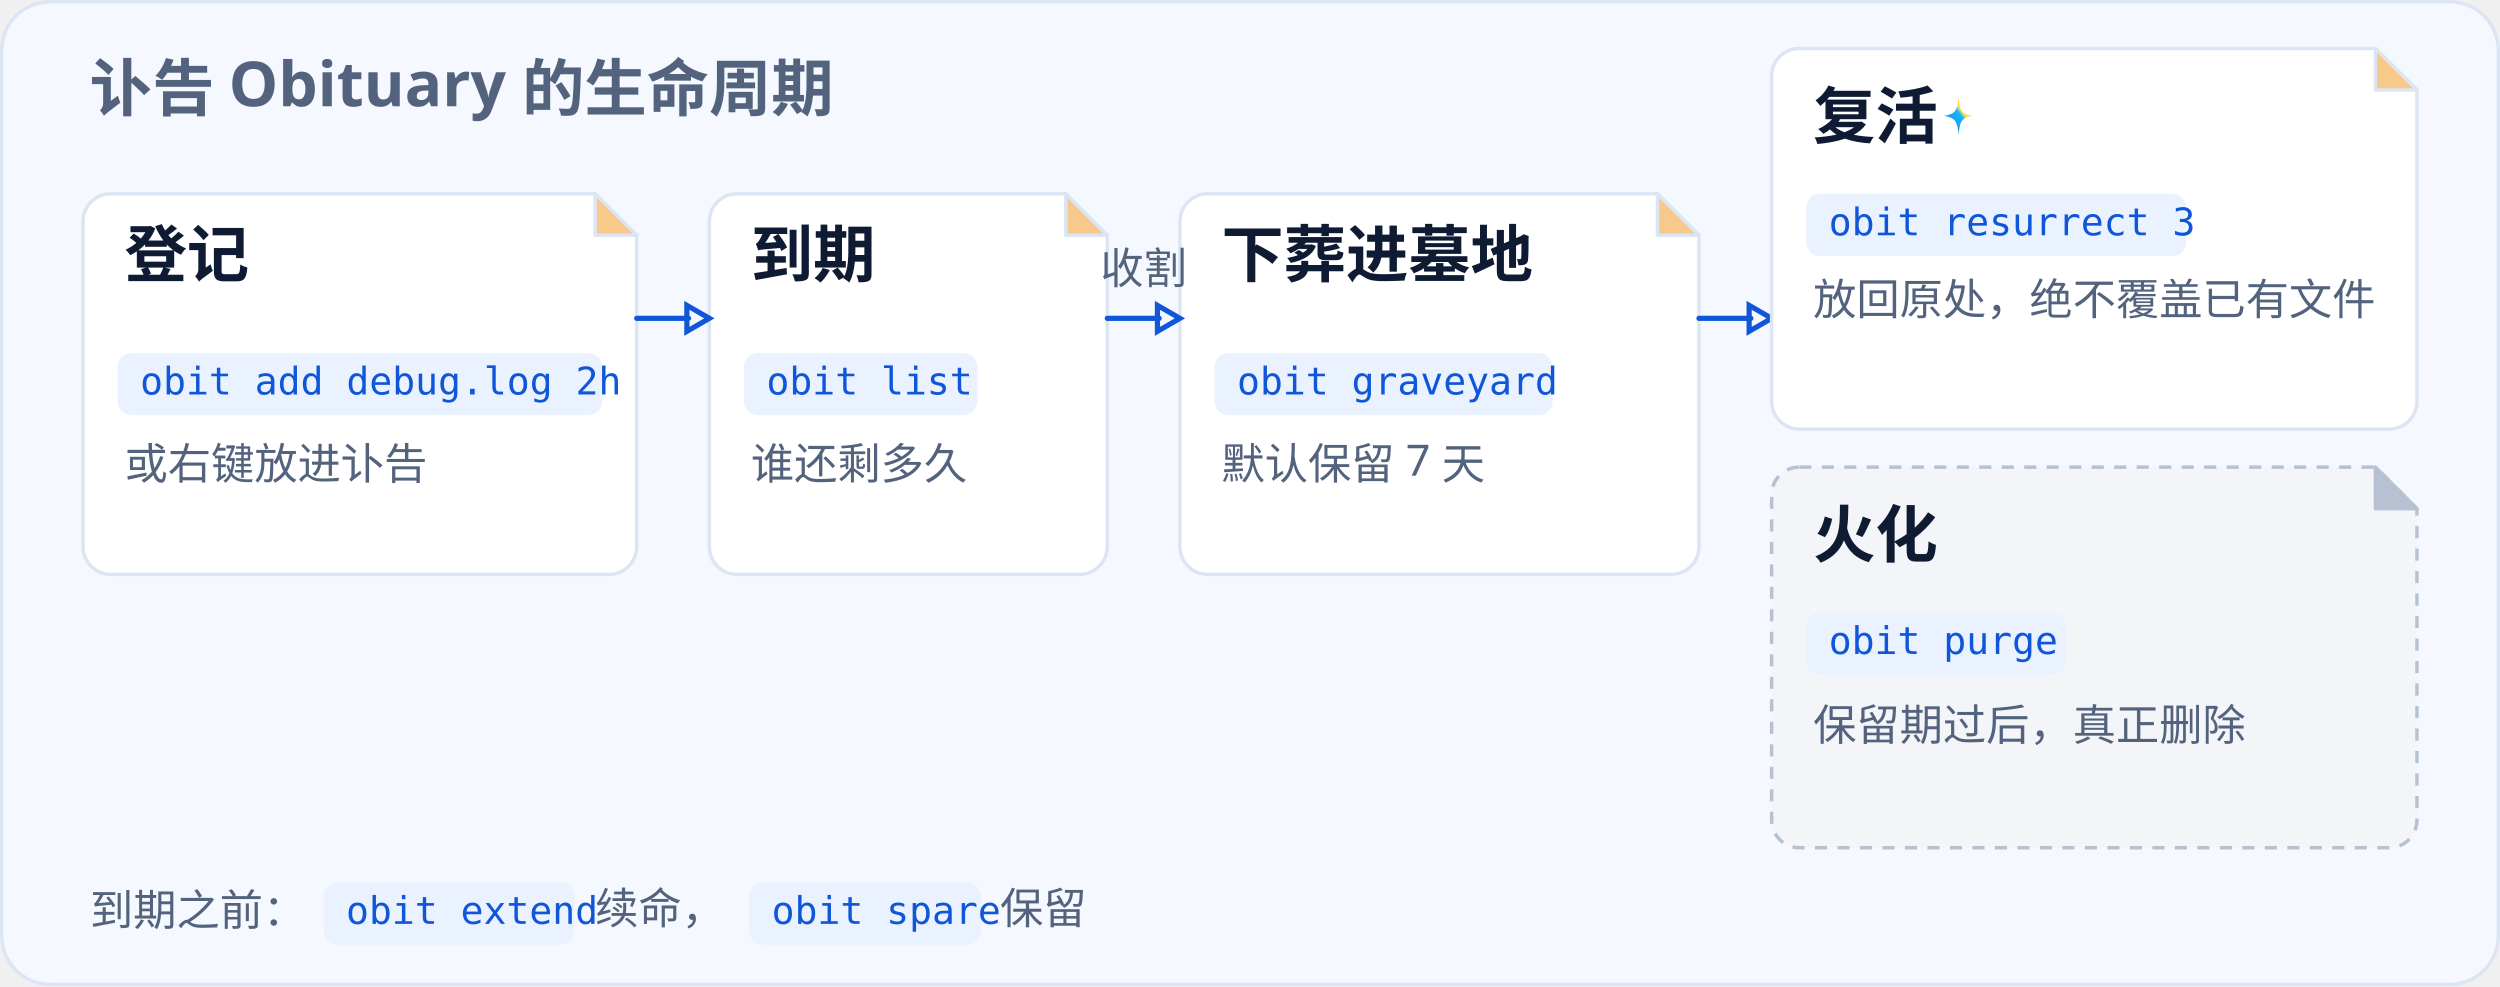
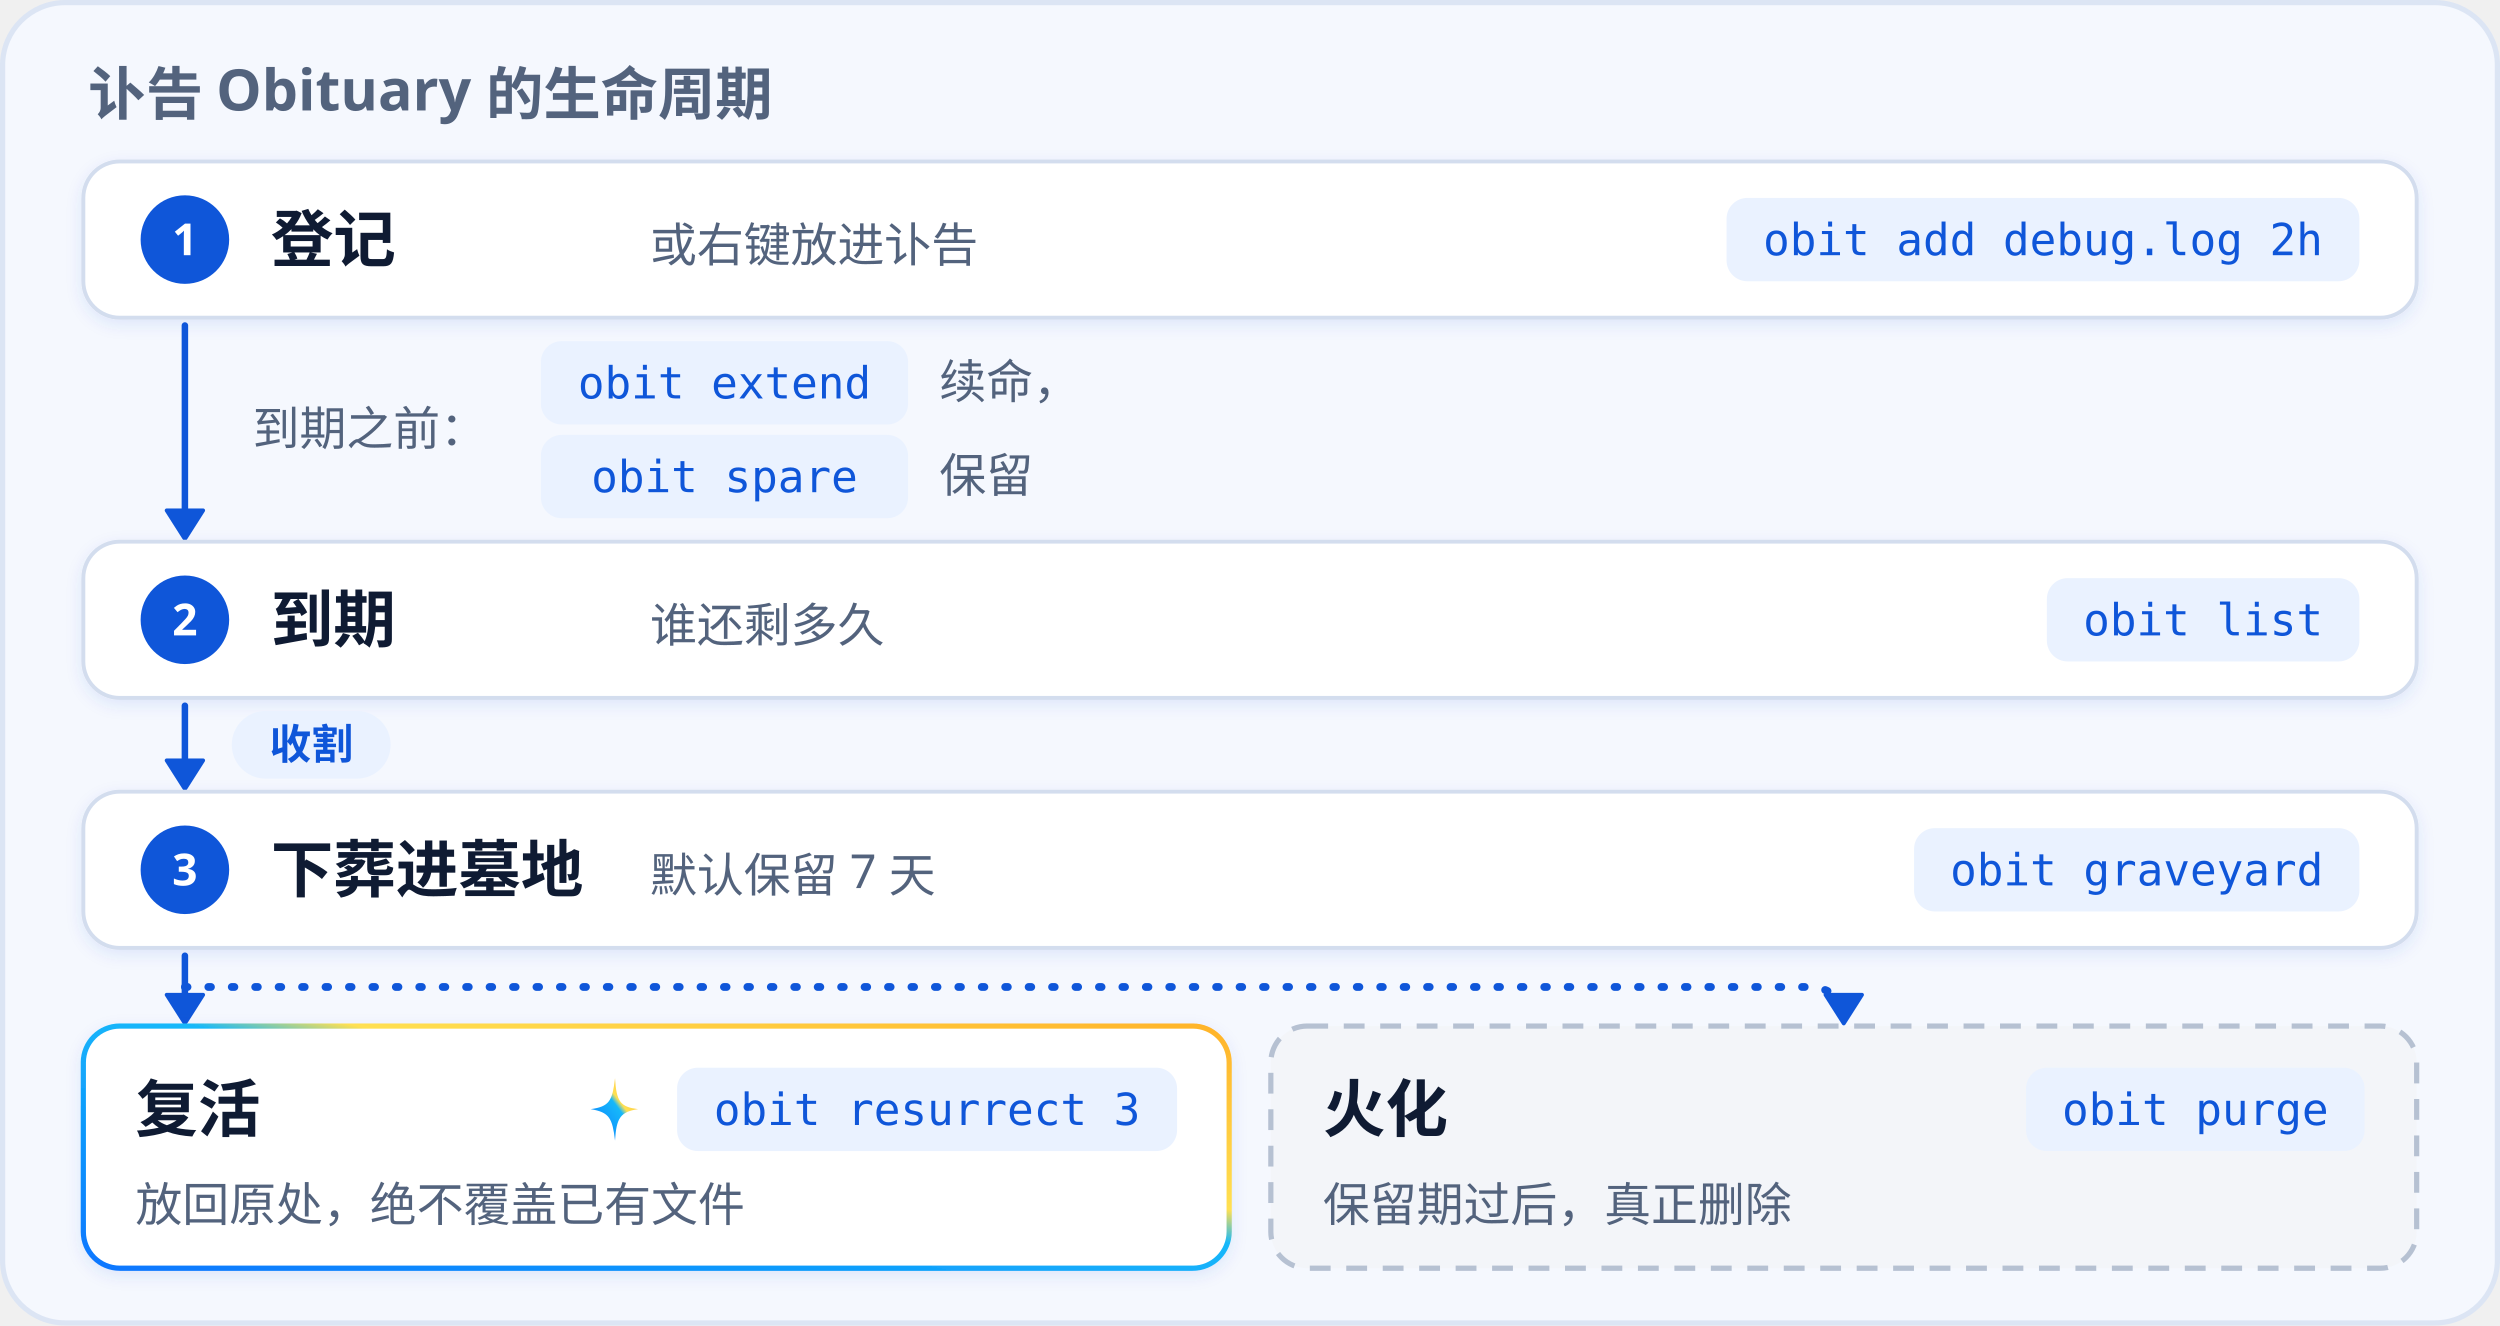
- <svg xmlns="http://www.w3.org/2000/svg" width="1445" height="570" viewBox="0 0 1445 570" role="img" aria-labelledby="title desc">
+ <svg xmlns="http://www.w3.org/2000/svg" width="960" height="509" viewBox="0 0 960 509" role="img" aria-labelledby="title desc">
  <defs>
    <linearGradient id="spark" x1="0" y1="1" x2="1" y2="0">
      <stop stop-color="#0876FF" />
      <stop offset=".55" stop-color="#16B8FA" />
      <stop offset=".62" stop-color="#FFE052" />
      <stop offset="1" stop-color="#FFB329" />
    </linearGradient>
+     <filter id="shadow" x="-4%" y="-12%" width="108%" height="132%">
+       <feDropShadow dx="0" dy="2" stdDeviation="3" flood-color="#0F56D9" flood-opacity="0.1" />
+     </filter>
  </defs>
-   <rect x="1" y="1" width="1443" height="568" rx="28" fill="#F5F8FE" stroke="#DCE5F4" stroke-width="2" />
-   <g font-family="-apple-system, BlinkMacSystemFont, 'Segoe UI', 'Noto Sans', 'Noto Sans CJK SC', 'Noto Sans CJK TC', 'Noto Sans JP', 'Noto Sans KR', 'Noto Sans Cyrillic', 'Microsoft YaHei', 'PingFang SC', 'Hiragino Sans', 'Malgun Gothic', sans-serif">
-     <text x="52" y="64" font-family="-apple-system, BlinkMacSystemFont, 'Segoe UI', 'Noto Sans', 'Noto Sans CJK SC', 'Noto Sans CJK TC', 'Noto Sans JP', 'Noto Sans KR', 'Noto Sans Cyrillic', 'Microsoft YaHei', 'PingFang SC', 'Hiragino Sans', 'Malgun Gothic', sans-serif" font-size="36.0" fill="#53637D" font-weight="600" id="section">讣告 Obituary 的生命周期</text>
-     <path d="M64 112H344L368 136V316A16 16 0 0 1 352 332H64A16 16 0 0 1 48 316V128A16 16 0 0 1 64 112Z" fill="#FFFFFF" stroke="#DCE5F4" stroke-width="2" />
-     <path d="M344 112V136H368Z" fill="#F7C98B" stroke="#DCE5F4" stroke-width="2" stroke-linejoin="round" />
-     <text x="72" y="160" font-family="-apple-system, BlinkMacSystemFont, 'Segoe UI', 'Noto Sans', 'Noto Sans CJK SC', 'Noto Sans CJK TC', 'Noto Sans JP', 'Noto Sans KR', 'Noto Sans Cyrillic', 'Microsoft YaHei', 'PingFang SC', 'Hiragino Sans', 'Malgun Gothic', sans-serif" font-size="36.0" fill="#0F1B33" font-weight="700" id="register">登记</text>
-     <rect x="68" y="204" width="280.1" height="36" rx="8" fill="#EAF2FF" />
-     <text x="81" y="228" font-family="ui-monospace, 'Cascadia Code', 'SF Mono', Consolas, monospace" font-size="22.0" fill="#0F56D9">obit add debug.log 2h</text>
-     <text x="72" y="277" font-family="-apple-system, BlinkMacSystemFont, 'Segoe UI', 'Noto Sans', 'Noto Sans CJK SC', 'Noto Sans CJK TC', 'Noto Sans JP', 'Noto Sans KR', 'Noto Sans Cyrillic', 'Microsoft YaHei', 'PingFang SC', 'Hiragino Sans', 'Malgun Gothic', sans-serif" font-size="25.0" fill="#53637D" id="register_note">或右键放进讣告</text>
-     <path d="M426 112H616L640 136V316A16 16 0 0 1 624 332H426A16 16 0 0 1 410 316V128A16 16 0 0 1 426 112Z" fill="#FFFFFF" stroke="#DCE5F4" stroke-width="2" />
-     <path d="M616 112V136H640Z" fill="#F7C98B" stroke="#DCE5F4" stroke-width="2" stroke-linejoin="round" />
-     <text x="434" y="160" font-family="-apple-system, BlinkMacSystemFont, 'Segoe UI', 'Noto Sans', 'Noto Sans CJK SC', 'Noto Sans CJK TC', 'Noto Sans JP', 'Noto Sans KR', 'Noto Sans Cyrillic', 'Microsoft YaHei', 'PingFang SC', 'Hiragino Sans', 'Malgun Gothic', sans-serif" font-size="36.0" fill="#0F1B33" font-weight="700" id="expire">到期</text>
-     <rect x="430" y="204" width="134.9" height="36" rx="8" fill="#EAF2FF" />
-     <text x="443" y="228" font-family="ui-monospace, 'Cascadia Code', 'SF Mono', Consolas, monospace" font-size="22.0" fill="#0F56D9">obit list</text>
-     <text x="434" y="277" font-family="-apple-system, BlinkMacSystemFont, 'Segoe UI', 'Noto Sans', 'Noto Sans CJK SC', 'Noto Sans CJK TC', 'Noto Sans JP', 'Noto Sans KR', 'Noto Sans Cyrillic', 'Microsoft YaHei', 'PingFang SC', 'Hiragino Sans', 'Malgun Gothic', sans-serif" font-size="25.0" fill="#53637D" id="expire_note">谁还剩多久</text>
-     <path d="M698 112H958L982 136V316A16 16 0 0 1 966 332H698A16 16 0 0 1 682 316V128A16 16 0 0 1 698 112Z" fill="#FFFFFF" stroke="#DCE5F4" stroke-width="2" />
-     <path d="M958 112V136H982Z" fill="#F7C98B" stroke="#DCE5F4" stroke-width="2" stroke-linejoin="round" />
-     <text x="706" y="160" font-family="-apple-system, BlinkMacSystemFont, 'Segoe UI', 'Noto Sans', 'Noto Sans CJK SC', 'Noto Sans CJK TC', 'Noto Sans JP', 'Noto Sans KR', 'Noto Sans Cyrillic', 'Microsoft YaHei', 'PingFang SC', 'Hiragino Sans', 'Malgun Gothic', sans-serif" font-size="36.0" fill="#0F1B33" font-weight="700" id="bury">下葬进墓地</text>
-     <rect x="702" y="204" width="195.4" height="36" rx="8" fill="#EAF2FF" />
-     <text x="715" y="228" font-family="ui-monospace, 'Cascadia Code', 'SF Mono', Consolas, monospace" font-size="22.0" fill="#0F56D9">obit graveyard</text>
-     <text x="706" y="277" font-family="-apple-system, BlinkMacSystemFont, 'Segoe UI', 'Noto Sans', 'Noto Sans CJK SC', 'Noto Sans CJK TC', 'Noto Sans JP', 'Noto Sans KR', 'Noto Sans Cyrillic', 'Microsoft YaHei', 'PingFang SC', 'Hiragino Sans', 'Malgun Gothic', sans-serif" font-size="25.0" fill="#53637D" id="bury_note">默认保留 7 天</text>
-     <path d="M368 184H398M410 184l-13 -7.5v15Z" stroke="#0F56D9" stroke-width="3" stroke-linecap="round" fill="none" />
-     <path d="M640 184H670M682 184l-13 -7.5v15Z" stroke="#0F56D9" stroke-width="3" stroke-linecap="round" fill="none" />
-     <text x="661.0" y="164.0" font-family="-apple-system, BlinkMacSystemFont, 'Segoe UI', 'Noto Sans', 'Noto Sans CJK SC', 'Noto Sans CJK TC', 'Noto Sans JP', 'Noto Sans KR', 'Noto Sans Cyrillic', 'Microsoft YaHei', 'PingFang SC', 'Hiragino Sans', 'Malgun Gothic', sans-serif" font-size="25.0" fill="#53637D" text-anchor="middle">收割</text>
-     <path d="M982 184H1012M1024 184l-13 -7.5v15Z" stroke="#0F56D9" stroke-width="3" stroke-linecap="round" fill="none" />
-     <path d="M1040 28H1373.0L1397.0 52V232A16 16 0 0 1 1381.0 248H1040A16 16 0 0 1 1024 232V44A16 16 0 0 1 1040 28Z" fill="#FFFFFF" stroke="#DCE5F4" stroke-width="2" />
-     <path d="M1373.0 28V52H1397.0Z" fill="#F7C98B" stroke="#DCE5F4" stroke-width="2" stroke-linejoin="round" />
-     <text x="1048" y="80" font-family="-apple-system, BlinkMacSystemFont, 'Segoe UI', 'Noto Sans', 'Noto Sans CJK SC', 'Noto Sans CJK TC', 'Noto Sans JP', 'Noto Sans KR', 'Noto Sans Cyrillic', 'Microsoft YaHei', 'PingFang SC', 'Hiragino Sans', 'Malgun Gothic', sans-serif" font-size="36.0" fill="#0F1B33" font-weight="700" id="resurrect">复活</text>
-     <path id="resurrect-star" d="M17.6 9.4c.3 5.3 1.2 6.5 5.2 7-4 .6-4.9 2-5.2 7.1-.6-5.1-1.3-6.4-5.5-7.1 4.2-.6 4.9-1.8 5.5-7Z" fill="url(#spark)" transform="translate(1132.0 67) scale(1.55) translate(-17.5 -16.45)" />
-     <rect x="1044" y="112" width="219.6" height="36" rx="8" fill="#EAF2FF" />
-     <text x="1057" y="136" font-family="ui-monospace, 'Cascadia Code', 'SF Mono', Consolas, monospace" font-size="22.0" fill="#0F56D9">obit resurrect 3</text>
-     <text x="1048" y="182" font-family="-apple-system, BlinkMacSystemFont, 'Segoe UI', 'Noto Sans', 'Noto Sans CJK SC', 'Noto Sans CJK TC', 'Noto Sans JP', 'Noto Sans KR', 'Noto Sans Cyrillic', 'Microsoft YaHei', 'PingFang SC', 'Hiragino Sans', 'Malgun Gothic', sans-serif" font-size="25.0" fill="#53637D" id="resurrect-note">放回原处，绝不覆盖已有文件</text>
-     <path d="M1040 270H1373.0L1397.0 294V474A16 16 0 0 1 1381.0 490H1040A16 16 0 0 1 1024 474V286A16 16 0 0 1 1040 270Z" fill="#F3F5F9" stroke="#B6C1D2" stroke-width="2" stroke-dasharray="7 6" />
-     <path d="M1373.0 270V294H1397.0Z" fill="#B6C1D2" stroke="#B6C1D2" stroke-width="2" stroke-linejoin="round" />
-     <text x="1048" y="322" font-family="-apple-system, BlinkMacSystemFont, 'Segoe UI', 'Noto Sans', 'Noto Sans CJK SC', 'Noto Sans CJK TC', 'Noto Sans JP', 'Noto Sans KR', 'Noto Sans Cyrillic', 'Microsoft YaHei', 'PingFang SC', 'Hiragino Sans', 'Malgun Gothic', sans-serif" font-size="36.0" fill="#0F1B33" font-weight="700" id="purge">火化</text>
-     <rect x="1044" y="354" width="150" height="36" rx="8" fill="#EAF2FF" />
-     <text x="1057" y="378" font-family="ui-monospace, 'Cascadia Code', 'SF Mono', Consolas, monospace" font-size="22.0" fill="#0F56D9">obit purge</text>
-     <text x="1048" y="428" font-family="-apple-system, BlinkMacSystemFont, 'Segoe UI', 'Noto Sans', 'Noto Sans CJK SC', 'Noto Sans CJK TC', 'Noto Sans JP', 'Noto Sans KR', 'Noto Sans Cyrillic', 'Microsoft YaHei', 'PingFang SC', 'Hiragino Sans', 'Malgun Gothic', sans-serif" font-size="25.0" fill="#53637D" id="purge-note">保留期过后，真正删除</text>
-     <text x="52" y="535" font-family="-apple-system, BlinkMacSystemFont, 'Segoe UI', 'Noto Sans', 'Noto Sans CJK SC', 'Noto Sans CJK TC', 'Noto Sans JP', 'Noto Sans KR', 'Noto Sans Cyrillic', 'Microsoft YaHei', 'PingFang SC', 'Hiragino Sans', 'Malgun Gothic', sans-serif" font-size="25.0" fill="#53637D" id="before">到期之前：</text>
-     <rect x="187.0" y="510" width="145" height="36" rx="8" fill="#EAF2FF" />
-     <text x="200.0" y="534" font-family="ui-monospace, 'Cascadia Code', 'SF Mono', Consolas, monospace" font-size="22.0" fill="#0F56D9">obit extend</text>
-     <text x="344.0" y="534" font-family="-apple-system, BlinkMacSystemFont, 'Segoe UI', 'Noto Sans', 'Noto Sans CJK SC', 'Noto Sans CJK TC', 'Noto Sans JP', 'Noto Sans KR', 'Noto Sans Cyrillic', 'Microsoft YaHei', 'PingFang SC', 'Hiragino Sans', 'Malgun Gothic', sans-serif" font-size="25.0" fill="#53637D" id="extend-note">续命，</text>
-     <rect x="433.0" y="510" width="134" height="36" rx="8" fill="#EAF2FF" />
-     <text x="446.0" y="534" font-family="ui-monospace, 'Cascadia Code', 'SF Mono', Consolas, monospace" font-size="22.0" fill="#0F56D9">obit spare</text>
-     <text x="578.0" y="534" font-family="-apple-system, BlinkMacSystemFont, 'Segoe UI', 'Noto Sans', 'Noto Sans CJK SC', 'Noto Sans CJK TC', 'Noto Sans JP', 'Noto Sans KR', 'Noto Sans Cyrillic', 'Microsoft YaHei', 'PingFang SC', 'Hiragino Sans', 'Malgun Gothic', sans-serif" font-size="25.0" fill="#53637D" id="spare-note">保留</text>
-   </g>
+   <rect data-role="bg" x="1" y="1" width="958" height="507" rx="24" fill="#F5F8FE" stroke="#DCE5F4" stroke-width="2" />
+   <text x="34" y="44" font-family="-apple-system, BlinkMacSystemFont, 'Segoe UI', 'Noto Sans', 'Noto Sans CJK SC', 'Noto Sans CJK TC', 'Noto Sans JP', 'Noto Sans KR', 'Noto Sans Cyrillic', 'Microsoft YaHei', 'PingFang SC', 'Hiragino Sans', 'Malgun Gothic', sans-serif" font-size="22" fill="#53637D" font-weight="700" data-t="heading" data-k="title" data-g="title">讣告 Obituary 的生命周期</text>
+   <rect data-role="card" x="32" y="62" width="896" height="60" rx="14" fill="#FFFFFF" stroke="#D3DDEE" stroke-width="1.5" filter="url(#shadow)" />
+   <circle data-role="badge" cx="71" cy="92" r="17" fill="#0F56D9" />
+   <text x="71" y="98" font-family="-apple-system, BlinkMacSystemFont, 'Segoe UI', 'Noto Sans', 'Noto Sans CJK SC', 'Noto Sans CJK TC', 'Noto Sans JP', 'Noto Sans KR', 'Noto Sans Cyrillic', 'Microsoft YaHei', 'PingFang SC', 'Hiragino Sans', 'Malgun Gothic', sans-serif" font-size="17" fill="#FFFFFF" font-weight="700" text-anchor="middle" data-t="number">1</text>
+   <text x="104" y="100.5" font-family="-apple-system, BlinkMacSystemFont, 'Segoe UI', 'Noto Sans', 'Noto Sans CJK SC', 'Noto Sans CJK TC', 'Noto Sans JP', 'Noto Sans KR', 'Noto Sans Cyrillic', 'Microsoft YaHei', 'PingFang SC', 'Hiragino Sans', 'Malgun Gothic', sans-serif" font-size="24" fill="#0F1B33" font-weight="700" data-t="title" data-k="register" data-g="register">登记</text>
+   <text x="249.6" y="100.5" font-family="-apple-system, BlinkMacSystemFont, 'Segoe UI', 'Noto Sans', 'Noto Sans CJK SC', 'Noto Sans CJK TC', 'Noto Sans JP', 'Noto Sans KR', 'Noto Sans Cyrillic', 'Microsoft YaHei', 'PingFang SC', 'Hiragino Sans', 'Malgun Gothic', sans-serif" font-size="18" fill="#53637D" data-t="note" data-k="register_note" data-g="register_note">或右键放进讣告</text>
+   <rect data-role="chip" x="663" y="76" width="243" height="32" rx="8" fill="#EAF2FF" data-in="card" />
+   <text x="784.5" y="98" font-family="ui-monospace, 'Cascadia Code', 'SF Mono', Consolas, monospace" font-size="17" fill="#0F56D9" text-anchor="middle" data-t="code">obit add debug.log 2h</text>
+   <path data-role="arrow" d="M71 125V198" fill="none" stroke="#0F56D9" stroke-width="2.5" stroke-linecap="round" />
+   <path data-role="arrow" d="M64 196L71 207L78 196Z" fill="#0F56D9" stroke="#0F56D9" stroke-width="1.5" stroke-linejoin="round" />
+   <text x="97" y="171" font-family="-apple-system, BlinkMacSystemFont, 'Segoe UI', 'Noto Sans', 'Noto Sans CJK SC', 'Noto Sans CJK TC', 'Noto Sans JP', 'Noto Sans KR', 'Noto Sans Cyrillic', 'Microsoft YaHei', 'PingFang SC', 'Hiragino Sans', 'Malgun Gothic', sans-serif" font-size="18" fill="#53637D" data-t="note" data-k="before" data-g="before">到期之前：</text>
+   <rect data-role="chip" x="207.7" y="131" width="141" height="32" rx="8" fill="#EAF2FF" data-in="gap" />
+   <text x="278.2" y="153" font-family="ui-monospace, 'Cascadia Code', 'SF Mono', Consolas, monospace" font-size="17" fill="#0F56D9" text-anchor="middle" data-t="code">obit extend</text>
+   <text x="360.7" y="153" font-family="-apple-system, BlinkMacSystemFont, 'Segoe UI', 'Noto Sans', 'Noto Sans CJK SC', 'Noto Sans CJK TC', 'Noto Sans JP', 'Noto Sans KR', 'Noto Sans Cyrillic', 'Microsoft YaHei', 'PingFang SC', 'Hiragino Sans', 'Malgun Gothic', sans-serif" font-size="18" fill="#53637D" data-t="note" data-k="extend_note" data-g="extend_note">续命，</text>
+   <rect data-role="chip" x="207.7" y="167" width="141" height="32" rx="8" fill="#EAF2FF" data-in="gap" />
+   <text x="278.2" y="189" font-family="ui-monospace, 'Cascadia Code', 'SF Mono', Consolas, monospace" font-size="17" fill="#0F56D9" text-anchor="middle" data-t="code">obit spare</text>
+   <text x="360.7" y="189" font-family="-apple-system, BlinkMacSystemFont, 'Segoe UI', 'Noto Sans', 'Noto Sans CJK SC', 'Noto Sans CJK TC', 'Noto Sans JP', 'Noto Sans KR', 'Noto Sans Cyrillic', 'Microsoft YaHei', 'PingFang SC', 'Hiragino Sans', 'Malgun Gothic', sans-serif" font-size="18" fill="#53637D" data-t="note" data-k="spare_note" data-g="spare_note">保留</text>
+   <rect data-role="card" x="32" y="208" width="896" height="60" rx="14" fill="#FFFFFF" stroke="#D3DDEE" stroke-width="1.5" filter="url(#shadow)" />
+   <circle data-role="badge" cx="71" cy="238" r="17" fill="#0F56D9" />
+   <text x="71" y="244" font-family="-apple-system, BlinkMacSystemFont, 'Segoe UI', 'Noto Sans', 'Noto Sans CJK SC', 'Noto Sans CJK TC', 'Noto Sans JP', 'Noto Sans KR', 'Noto Sans Cyrillic', 'Microsoft YaHei', 'PingFang SC', 'Hiragino Sans', 'Malgun Gothic', sans-serif" font-size="17" fill="#FFFFFF" font-weight="700" text-anchor="middle" data-t="number">2</text>
+   <text x="104" y="246.5" font-family="-apple-system, BlinkMacSystemFont, 'Segoe UI', 'Noto Sans', 'Noto Sans CJK SC', 'Noto Sans CJK TC', 'Noto Sans JP', 'Noto Sans KR', 'Noto Sans Cyrillic', 'Microsoft YaHei', 'PingFang SC', 'Hiragino Sans', 'Malgun Gothic', sans-serif" font-size="24" fill="#0F1B33" font-weight="700" data-t="title" data-k="expire" data-g="expire">到期</text>
+   <text x="249.6" y="246.5" font-family="-apple-system, BlinkMacSystemFont, 'Segoe UI', 'Noto Sans', 'Noto Sans CJK SC', 'Noto Sans CJK TC', 'Noto Sans JP', 'Noto Sans KR', 'Noto Sans Cyrillic', 'Microsoft YaHei', 'PingFang SC', 'Hiragino Sans', 'Malgun Gothic', sans-serif" font-size="18" fill="#53637D" data-t="note" data-k="expire_note" data-g="expire_note">谁还剩多久</text>
+   <rect data-role="chip" x="786" y="222" width="120" height="32" rx="8" fill="#EAF2FF" data-in="card" />
+   <text x="846" y="244" font-family="ui-monospace, 'Cascadia Code', 'SF Mono', Consolas, monospace" font-size="17" fill="#0F56D9" text-anchor="middle" data-t="code">obit list</text>
+   <path data-role="arrow" d="M71 271V294" fill="none" stroke="#0F56D9" stroke-width="2.5" stroke-linecap="round" />
+   <path data-role="arrow" d="M64 292L71 303L78 292Z" fill="#0F56D9" stroke="#0F56D9" stroke-width="1.5" stroke-linejoin="round" />
+   <rect data-role="pill" x="89" y="273" width="61" height="26" rx="13" fill="#EAF2FF" />
+   <text x="119.5" y="291.5" font-family="-apple-system, BlinkMacSystemFont, 'Segoe UI', 'Noto Sans', 'Noto Sans CJK SC', 'Noto Sans CJK TC', 'Noto Sans JP', 'Noto Sans KR', 'Noto Sans Cyrillic', 'Microsoft YaHei', 'PingFang SC', 'Hiragino Sans', 'Malgun Gothic', sans-serif" font-size="16" fill="#0F56D9" font-weight="600" text-anchor="middle" data-t="caption" data-k="reap" data-g="reap">收割</text>
+   <rect data-role="card" x="32" y="304" width="896" height="60" rx="14" fill="#FFFFFF" stroke="#D3DDEE" stroke-width="1.5" filter="url(#shadow)" />
+   <circle data-role="badge" cx="71" cy="334" r="17" fill="#0F56D9" />
+   <text x="71" y="340" font-family="-apple-system, BlinkMacSystemFont, 'Segoe UI', 'Noto Sans', 'Noto Sans CJK SC', 'Noto Sans CJK TC', 'Noto Sans JP', 'Noto Sans KR', 'Noto Sans Cyrillic', 'Microsoft YaHei', 'PingFang SC', 'Hiragino Sans', 'Malgun Gothic', sans-serif" font-size="17" fill="#FFFFFF" font-weight="700" text-anchor="middle" data-t="number">3</text>
+   <text x="104" y="342.5" font-family="-apple-system, BlinkMacSystemFont, 'Segoe UI', 'Noto Sans', 'Noto Sans CJK SC', 'Noto Sans CJK TC', 'Noto Sans JP', 'Noto Sans KR', 'Noto Sans Cyrillic', 'Microsoft YaHei', 'PingFang SC', 'Hiragino Sans', 'Malgun Gothic', sans-serif" font-size="24" fill="#0F1B33" font-weight="700" data-t="title" data-k="bury" data-g="bury">下葬进墓地</text>
+   <text x="249.6" y="342.5" font-family="-apple-system, BlinkMacSystemFont, 'Segoe UI', 'Noto Sans', 'Noto Sans CJK SC', 'Noto Sans CJK TC', 'Noto Sans JP', 'Noto Sans KR', 'Noto Sans Cyrillic', 'Microsoft YaHei', 'PingFang SC', 'Hiragino Sans', 'Malgun Gothic', sans-serif" font-size="18" fill="#53637D" data-t="note" data-k="bury_note" data-g="bury_note">默认保留 7 天</text>
+   <rect data-role="chip" x="735" y="318" width="171" height="32" rx="8" fill="#EAF2FF" data-in="card" />
+   <text x="820.5" y="340" font-family="ui-monospace, 'Cascadia Code', 'SF Mono', Consolas, monospace" font-size="17" fill="#0F56D9" text-anchor="middle" data-t="code">obit graveyard</text>
+   <path data-role="arrow" d="M71 367V384" fill="none" stroke="#0F56D9" stroke-width="2.5" stroke-linecap="round" />
+   <path data-role="arrow" d="M64 382L71 393L78 382Z" fill="#0F56D9" stroke="#0F56D9" stroke-width="1.5" stroke-linejoin="round" />
+   <path data-role="arrow" d="M71 379H694Q708 379 708 393V384" fill="none" stroke="#0F56D9" stroke-width="3" stroke-linecap="round" stroke-dasharray="1 8" />
+   <path data-role="arrow" d="M701 382L708 393L715 382Z" fill="#0F56D9" stroke="#0F56D9" stroke-width="1.5" stroke-linejoin="round" />
+   <rect data-role="card" x="32" y="394" width="440" height="93" rx="14" fill="#FFFFFF" stroke="url(#spark)" stroke-width="2" filter="url(#shadow)" />
+   <text x="52" y="434.5" font-family="-apple-system, BlinkMacSystemFont, 'Segoe UI', 'Noto Sans', 'Noto Sans CJK SC', 'Noto Sans CJK TC', 'Noto Sans JP', 'Noto Sans KR', 'Noto Sans Cyrillic', 'Microsoft YaHei', 'PingFang SC', 'Hiragino Sans', 'Malgun Gothic', sans-serif" font-size="24" fill="#0F1B33" font-weight="700" data-t="title" data-k="resurrect" data-g="resurrect">复活</text>
+   <path id="resurrect-star" data-role="icon" d="M17.6 9.4c.3 5.3 1.2 6.5 5.2 7-4 .6-4.9 2-5.2 7.1-.6-5.1-1.3-6.4-5.5-7.1 4.2-.6 4.9-1.8 5.5-7Z" fill="url(#spark)" transform="translate(236 426) scale(1.7) translate(-17.5 -16.45)" />
+   <rect data-role="chip" x="260" y="410" width="192" height="32" rx="8" fill="#EAF2FF" data-in="card" />
+   <text x="356" y="432" font-family="ui-monospace, 'Cascadia Code', 'SF Mono', Consolas, monospace" font-size="17" fill="#0F56D9" text-anchor="middle" data-t="code">obit resurrect 3</text>
+   <text x="52" y="469" font-family="-apple-system, BlinkMacSystemFont, 'Segoe UI', 'Noto Sans', 'Noto Sans CJK SC', 'Noto Sans CJK TC', 'Noto Sans JP', 'Noto Sans KR', 'Noto Sans Cyrillic', 'Microsoft YaHei', 'PingFang SC', 'Hiragino Sans', 'Malgun Gothic', sans-serif" font-size="18" fill="#53637D" data-t="note" data-k="resurrect_note" data-g="resurrect_note">放回原处，绝不覆盖已有文件</text>
+   <rect data-role="card" x="488" y="394" width="440" height="93" rx="14" fill="#F3F5F9" stroke="#B6C1D2" stroke-width="2" stroke-dasharray="8 6" />
+   <text x="508" y="434.5" font-family="-apple-system, BlinkMacSystemFont, 'Segoe UI', 'Noto Sans', 'Noto Sans CJK SC', 'Noto Sans CJK TC', 'Noto Sans JP', 'Noto Sans KR', 'Noto Sans Cyrillic', 'Microsoft YaHei', 'PingFang SC', 'Hiragino Sans', 'Malgun Gothic', sans-serif" font-size="24" fill="#0F1B33" font-weight="700" data-t="title" data-k="purge" data-g="purge">火化</text>
+   <rect data-role="chip" x="778" y="410" width="130" height="32" rx="8" fill="#EAF2FF" data-in="card" />
+   <text x="843" y="432" font-family="ui-monospace, 'Cascadia Code', 'SF Mono', Consolas, monospace" font-size="17" fill="#0F56D9" text-anchor="middle" data-t="code">obit purge</text>
+   <text x="508" y="469" font-family="-apple-system, BlinkMacSystemFont, 'Segoe UI', 'Noto Sans', 'Noto Sans CJK SC', 'Noto Sans CJK TC', 'Noto Sans JP', 'Noto Sans KR', 'Noto Sans Cyrillic', 'Microsoft YaHei', 'PingFang SC', 'Hiragino Sans', 'Malgun Gothic', sans-serif" font-size="18" fill="#53637D" data-t="note" data-k="purge_note" data-g="purge_note">保留期过后，真正删除</text>
</svg>
